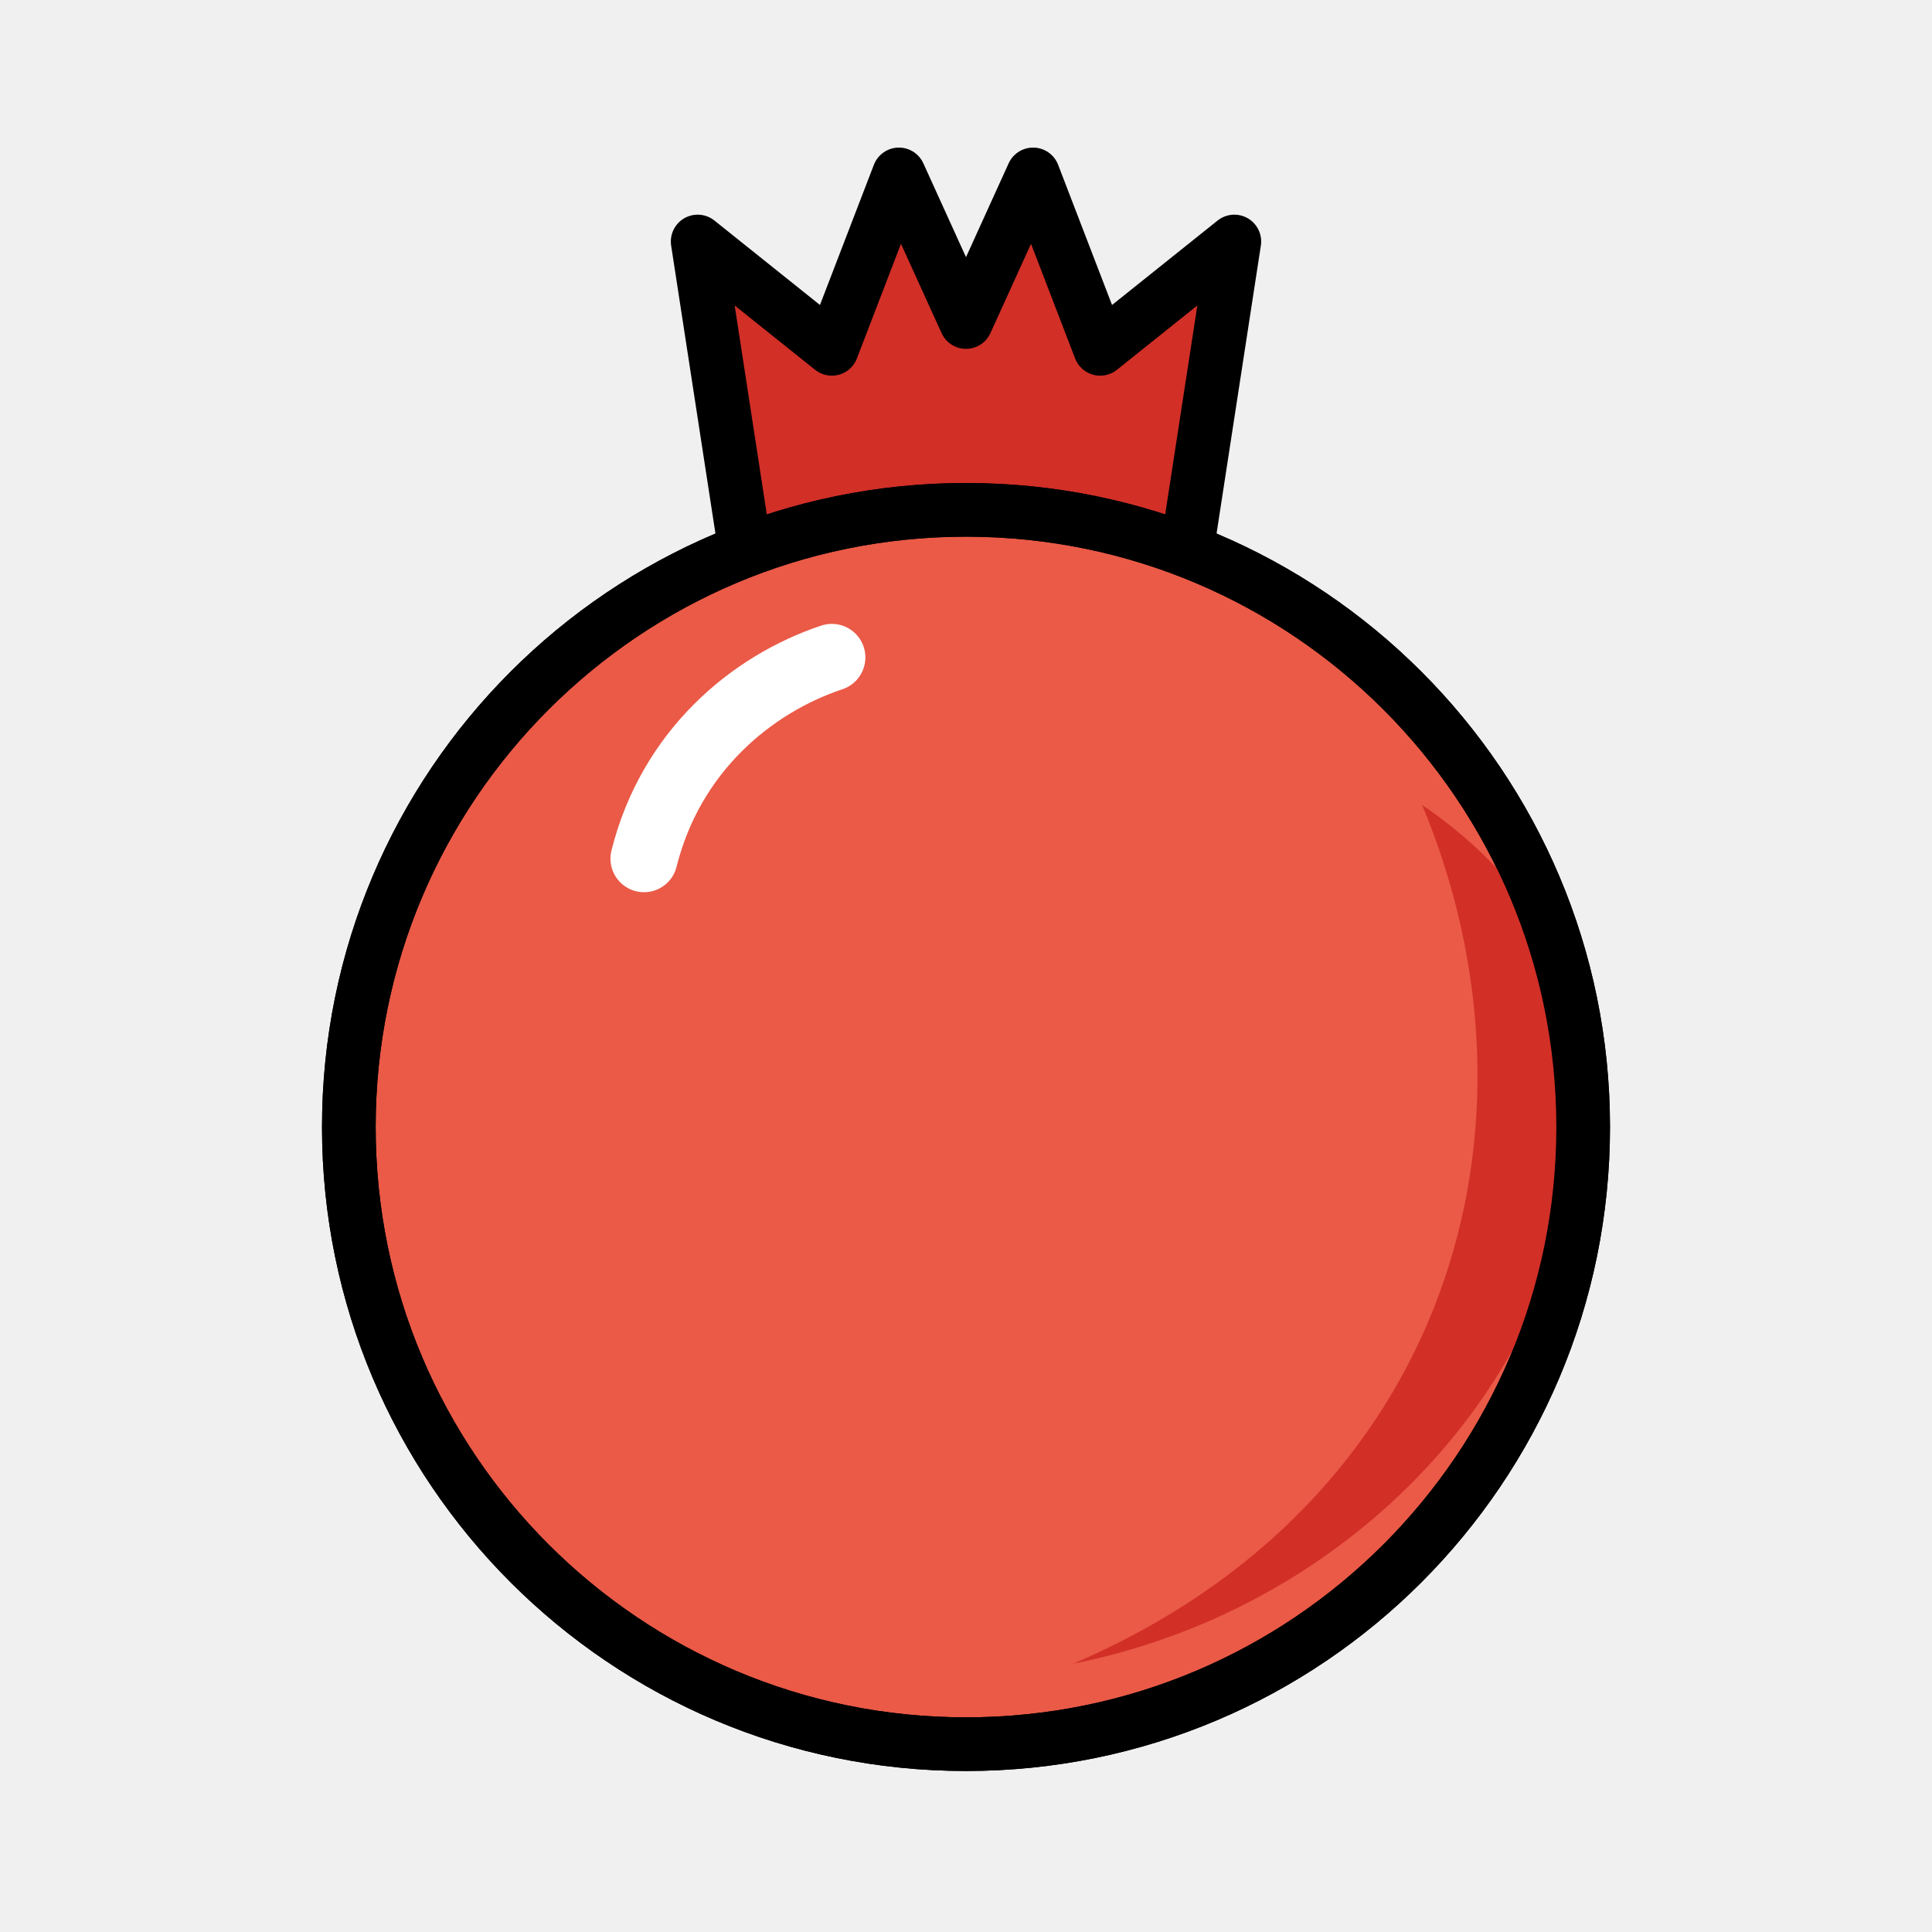
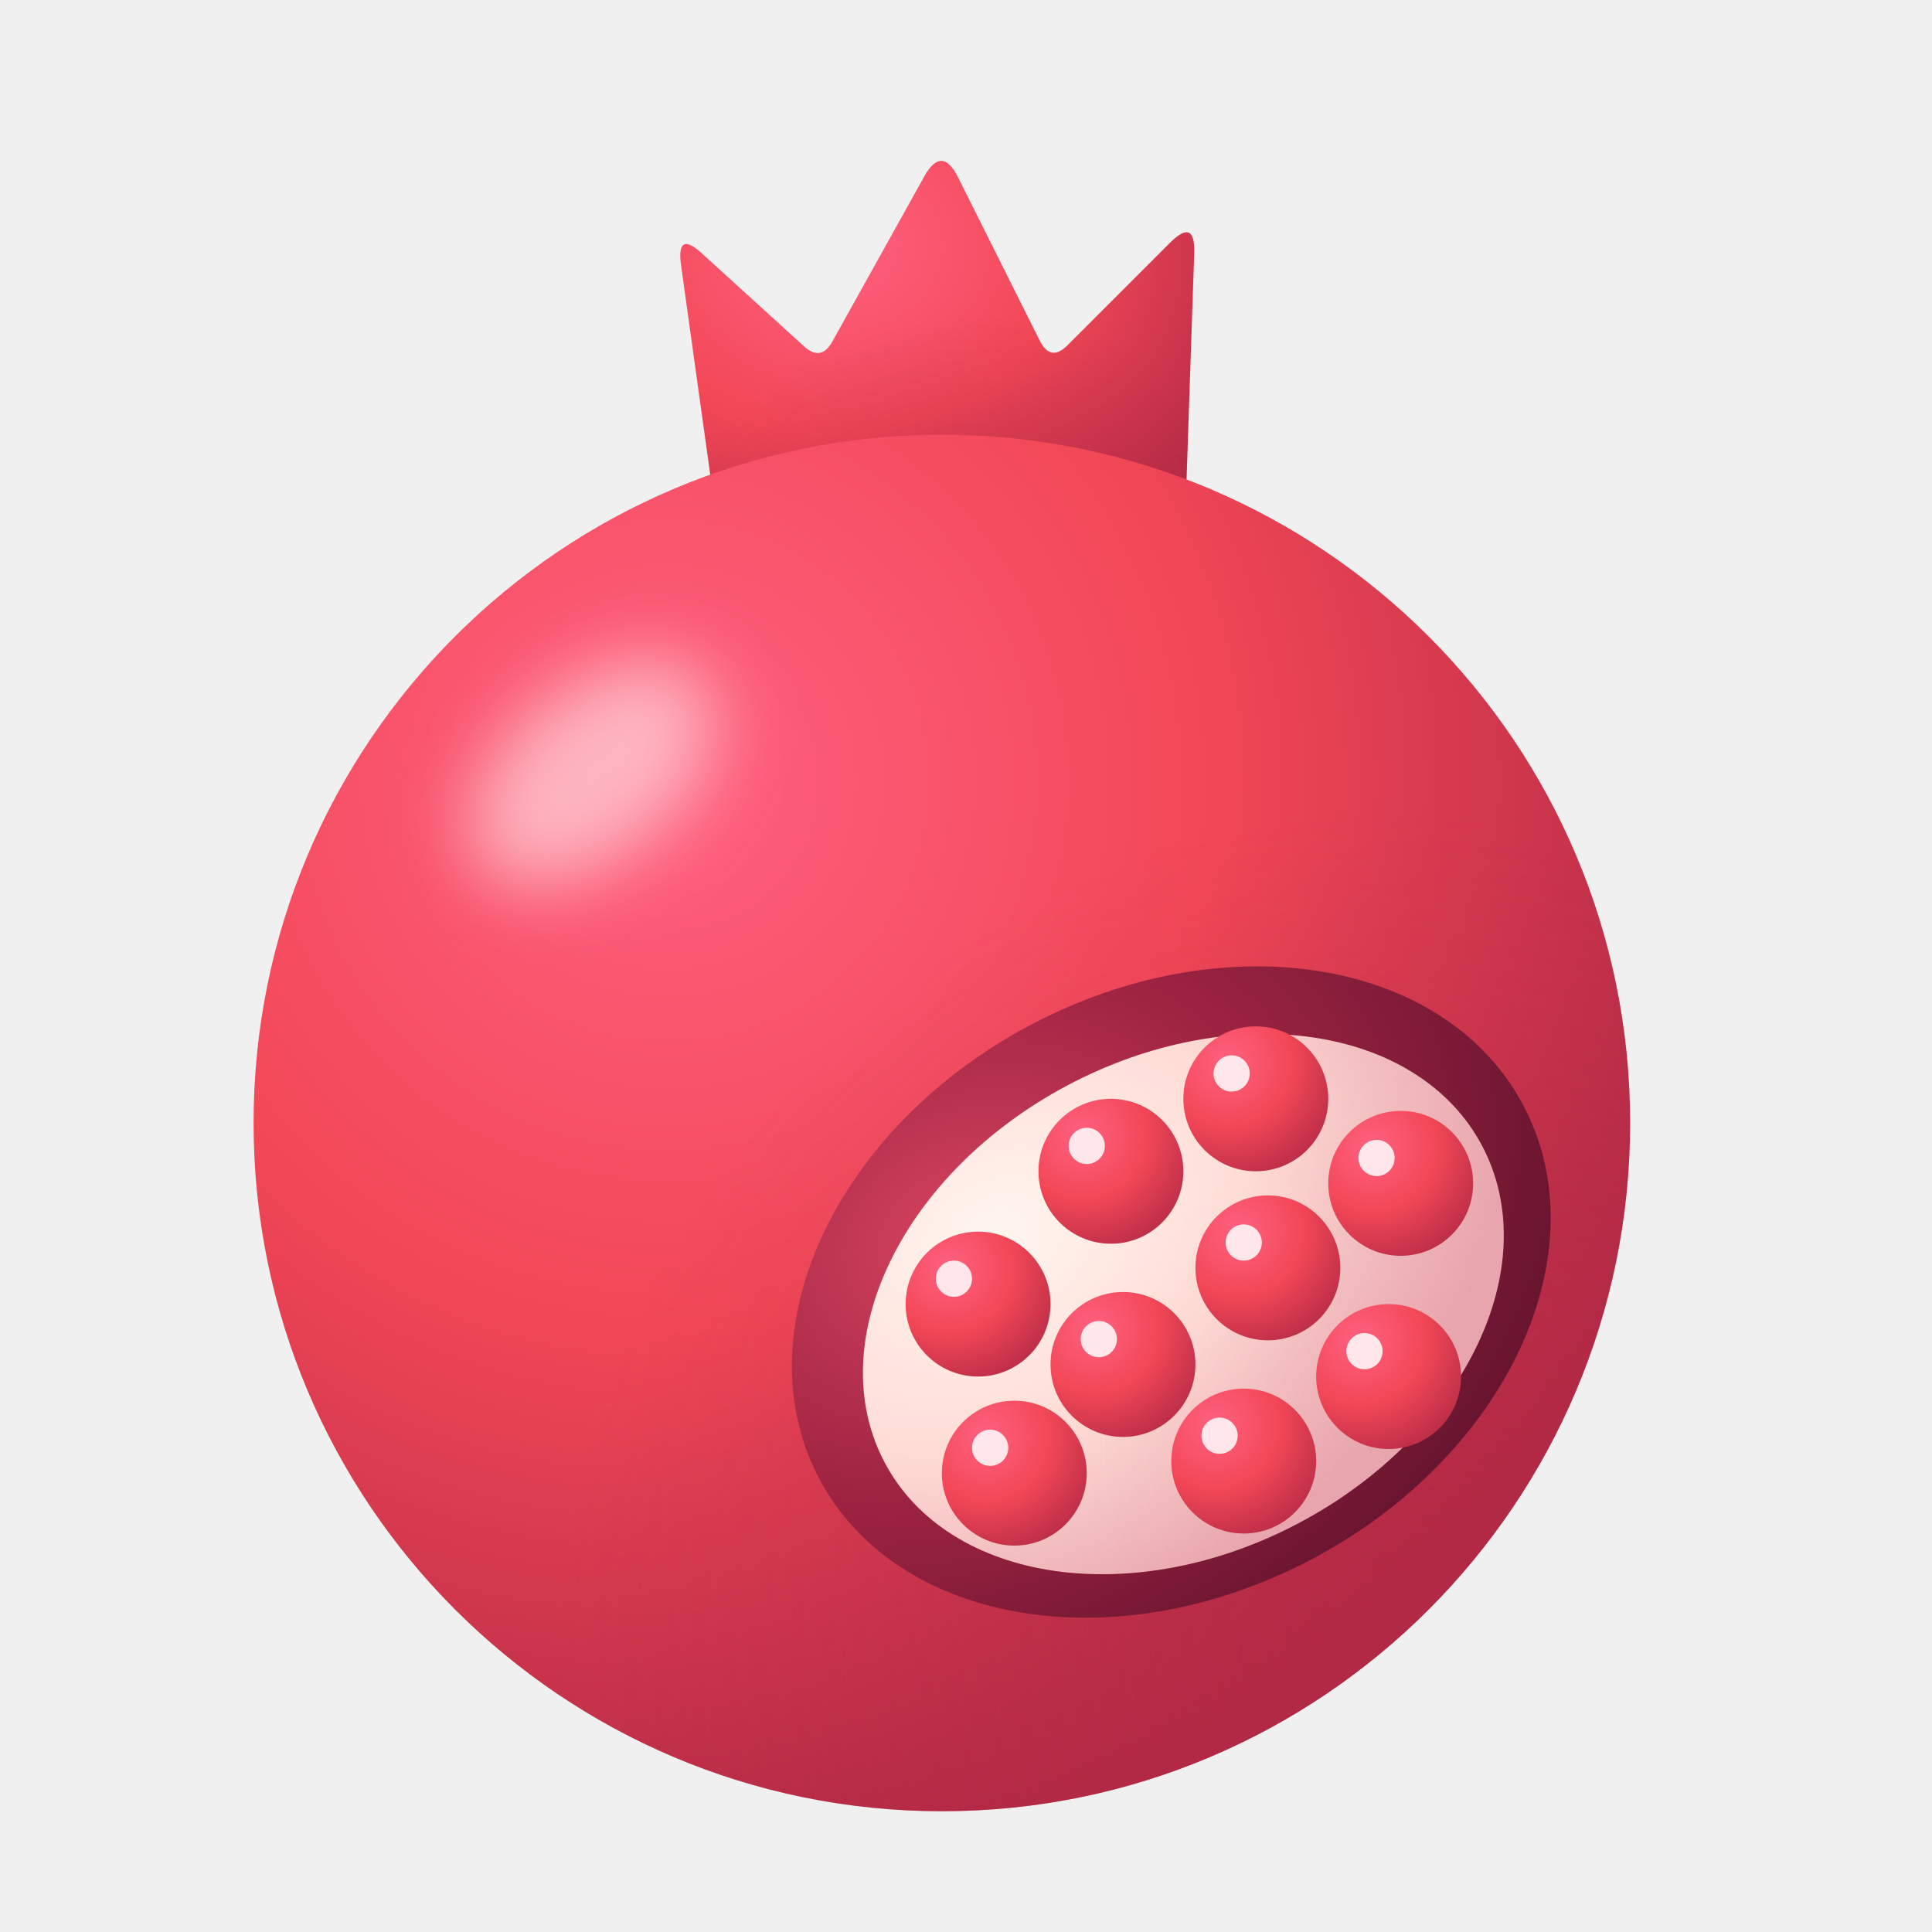
- <svg xmlns="http://www.w3.org/2000/svg" viewBox="0 0 72 72">
-   <g stroke="#000" stroke-width="2" stroke-linecap="round" stroke-linejoin="round">
-     <path d="M28,22 L26,9 L31,13 L33.5,6.5 L36,12 L38.5,6.5 L41,13 L46,9 L44,22 Z" fill="#D22F27" />
-     <circle cx="36" cy="42" r="23" fill="#EA5A47" />
-     <path d="M53,30 C58,42 54,56 40,62 C50,60 58,52 59,42 C59.4,37 57.4,33 53,30 Z" fill="#D22F27" stroke="none" />
-     <circle cx="36" cy="42" r="23" fill="none" />
-     <path d="M24,32 C25,28 28,25.5 31,24.5" fill="none" stroke="#FFF" stroke-width="2.5" />
+ <svg xmlns="http://www.w3.org/2000/svg" width="32" height="32" viewBox="0 0 32 32" fill="none">
+   <path d="M11.95 9.2L11.28 4.39Q11.2 3.8 11.64 4.21L13.31 5.73Q13.6 6 13.79 5.65L15.31 2.92Q15.6 2.4 15.87 2.94L17.22 5.64Q17.4 6 17.68 5.72L19.38 4.02Q19.8 3.6 19.78 4.2L19.61 9.2Q19.6 9.6 19.2 9.6L12.4 9.6Q12 9.6 11.95 9.2Z" fill="url(#nar_fill1)" />
+   <path d="M11.95 9.2L11.28 4.39Q11.2 3.8 11.64 4.21L13.31 5.73Q13.6 6 13.79 5.65L15.31 2.92Q15.6 2.4 15.87 2.94L17.22 5.64Q17.4 6 17.68 5.72L19.38 4.02Q19.8 3.6 19.78 4.2L19.61 9.2Q19.6 9.6 19.2 9.6L12.4 9.6Q12 9.6 11.95 9.2Z" fill="url(#nar_fill2)" />
+   <circle cx="15.6" cy="18.6" r="11.4" fill="url(#nar_fill3)" />
+   <circle cx="15.6" cy="18.6" r="11.4" fill="url(#nar_fill4)" />
+   <g filter="url(#nar_blur06)">
+     <ellipse cx="9.8" cy="12.8" rx="2.4" ry="1.4" fill="#FDE3E6" fill-opacity="0.65" transform="rotate(-40 9.8 12.8)" />
  </g>
+   <ellipse cx="19.4" cy="21.4" rx="6.6" ry="5" fill="url(#nar_fill5)" transform="rotate(-28 19.4 21.4)" />
+   <ellipse cx="19.6" cy="21.6" rx="5.6" ry="4.1" fill="url(#nar_fill6)" transform="rotate(-28 19.6 21.6)" />
+   <ellipse cx="19.6" cy="21.6" rx="5.6" ry="4.1" fill="url(#nar_fill7)" transform="rotate(-28 19.6 21.6)" />
+   <circle cx="16.2" cy="21.6" r="1.2" fill="url(#nar_fill8)" />
+   <circle cx="15.8" cy="21.18" r="0.3" fill="#FFFFFF" fill-opacity="0.85" />
+   <circle cx="18.4" cy="19.4" r="1.2" fill="url(#nar_fill9)" />
+   <circle cx="18" cy="18.98" r="0.3" fill="#FFFFFF" fill-opacity="0.85" />
+   <circle cx="20.8" cy="18.2" r="1.2" fill="url(#nar_fill10)" />
+   <circle cx="20.4" cy="17.78" r="0.3" fill="#FFFFFF" fill-opacity="0.85" />
+   <circle cx="18.6" cy="22.6" r="1.2" fill="url(#nar_fill11)" />
+   <circle cx="18.2" cy="22.18" r="0.3" fill="#FFFFFF" fill-opacity="0.85" />
+   <circle cx="21" cy="21" r="1.2" fill="url(#nar_fill12)" />
+   <circle cx="20.6" cy="20.58" r="0.3" fill="#FFFFFF" fill-opacity="0.85" />
+   <circle cx="23.2" cy="19.6" r="1.2" fill="url(#nar_fill13)" />
+   <circle cx="22.8" cy="19.18" r="0.3" fill="#FFFFFF" fill-opacity="0.85" />
+   <circle cx="20.6" cy="24.2" r="1.2" fill="url(#nar_fill14)" />
+   <circle cx="20.2" cy="23.78" r="0.3" fill="#FFFFFF" fill-opacity="0.85" />
+   <circle cx="23" cy="22.8" r="1.2" fill="url(#nar_fill15)" />
+   <circle cx="22.6" cy="22.38" r="0.3" fill="#FFFFFF" fill-opacity="0.85" />
+   <circle cx="16.8" cy="24.4" r="1.2" fill="url(#nar_fill16)" />
+   <circle cx="16.4" cy="23.98" r="0.3" fill="#FFFFFF" fill-opacity="0.85" />
+   <defs>
+     <radialGradient id="nar_fill1" cx="0.3" cy="0.2" r="0.9">
+       <stop stop-color="#FF6180" />
+       <stop offset="0.5" stop-color="#F24756" />
+       <stop offset="1" stop-color="#B22945" />
+     </radialGradient>
+     <radialGradient id="nar_fill2" cx="0.6" cy="1" r="0.7">
+       <stop stop-color="#B22945" stop-opacity="0.6" />
+       <stop offset="0.9" stop-color="#B22945" stop-opacity="0" />
+     </radialGradient>
+     <radialGradient id="nar_fill3" cx="0.3" cy="0.25" r="0.8">
+       <stop stop-color="#FF6180" />
+       <stop offset="0.5" stop-color="#F24756" />
+       <stop offset="1" stop-color="#B22945" />
+     </radialGradient>
+     <radialGradient id="nar_fill4" cx="0.85" cy="0.9" r="0.7">
+       <stop stop-color="#B22945" stop-opacity="0.65" />
+       <stop offset="0.9" stop-color="#B22945" stop-opacity="0" />
+     </radialGradient>
+     <filter id="nar_blur06" x="0" y="0" width="32" height="32" filterUnits="userSpaceOnUse" color-interpolation-filters="sRGB">
+       <feGaussianBlur stdDeviation="0.6" />
+     </filter>
+     <radialGradient id="nar_fill5" cx="0.3" cy="0.25" r="0.8">
+       <stop stop-color="#D6435F" />
+       <stop offset="0.5" stop-color="#9E2442" />
+       <stop offset="1" stop-color="#6A1530" />
+     </radialGradient>
+     <radialGradient id="nar_fill6" cx="0.3" cy="0.2" r="0.8">
+       <stop stop-color="#FFF6F0" />
+       <stop offset="0.5" stop-color="#FFDCD6" />
+       <stop offset="1" stop-color="#E8A5AD" />
+     </radialGradient>
+     <radialGradient id="nar_fill7" cx="0.85" cy="0.9" r="0.7">
+       <stop stop-color="#E8A5AD" stop-opacity="0.3" />
+       <stop offset="0.9" stop-color="#E8A5AD" stop-opacity="0" />
+     </radialGradient>
+     <radialGradient id="nar_fill8" cx="0.3" cy="0.25" r="0.9">
+       <stop stop-color="#FF6180" />
+       <stop offset="0.5" stop-color="#F24756" />
+       <stop offset="1" stop-color="#B22945" />
+     </radialGradient>
+     <radialGradient id="nar_fill9" cx="0.3" cy="0.25" r="0.9">
+       <stop stop-color="#FF6180" />
+       <stop offset="0.5" stop-color="#F24756" />
+       <stop offset="1" stop-color="#B22945" />
+     </radialGradient>
+     <radialGradient id="nar_fill10" cx="0.3" cy="0.25" r="0.9">
+       <stop stop-color="#FF6180" />
+       <stop offset="0.5" stop-color="#F24756" />
+       <stop offset="1" stop-color="#B22945" />
+     </radialGradient>
+     <radialGradient id="nar_fill11" cx="0.3" cy="0.25" r="0.9">
+       <stop stop-color="#FF6180" />
+       <stop offset="0.5" stop-color="#F24756" />
+       <stop offset="1" stop-color="#B22945" />
+     </radialGradient>
+     <radialGradient id="nar_fill12" cx="0.3" cy="0.25" r="0.9">
+       <stop stop-color="#FF6180" />
+       <stop offset="0.5" stop-color="#F24756" />
+       <stop offset="1" stop-color="#B22945" />
+     </radialGradient>
+     <radialGradient id="nar_fill13" cx="0.3" cy="0.25" r="0.9">
+       <stop stop-color="#FF6180" />
+       <stop offset="0.5" stop-color="#F24756" />
+       <stop offset="1" stop-color="#B22945" />
+     </radialGradient>
+     <radialGradient id="nar_fill14" cx="0.3" cy="0.25" r="0.9">
+       <stop stop-color="#FF6180" />
+       <stop offset="0.5" stop-color="#F24756" />
+       <stop offset="1" stop-color="#B22945" />
+     </radialGradient>
+     <radialGradient id="nar_fill15" cx="0.3" cy="0.25" r="0.9">
+       <stop stop-color="#FF6180" />
+       <stop offset="0.5" stop-color="#F24756" />
+       <stop offset="1" stop-color="#B22945" />
+     </radialGradient>
+     <radialGradient id="nar_fill16" cx="0.3" cy="0.25" r="0.9">
+       <stop stop-color="#FF6180" />
+       <stop offset="0.5" stop-color="#F24756" />
+       <stop offset="1" stop-color="#B22945" />
+     </radialGradient>
+   </defs>
</svg>
